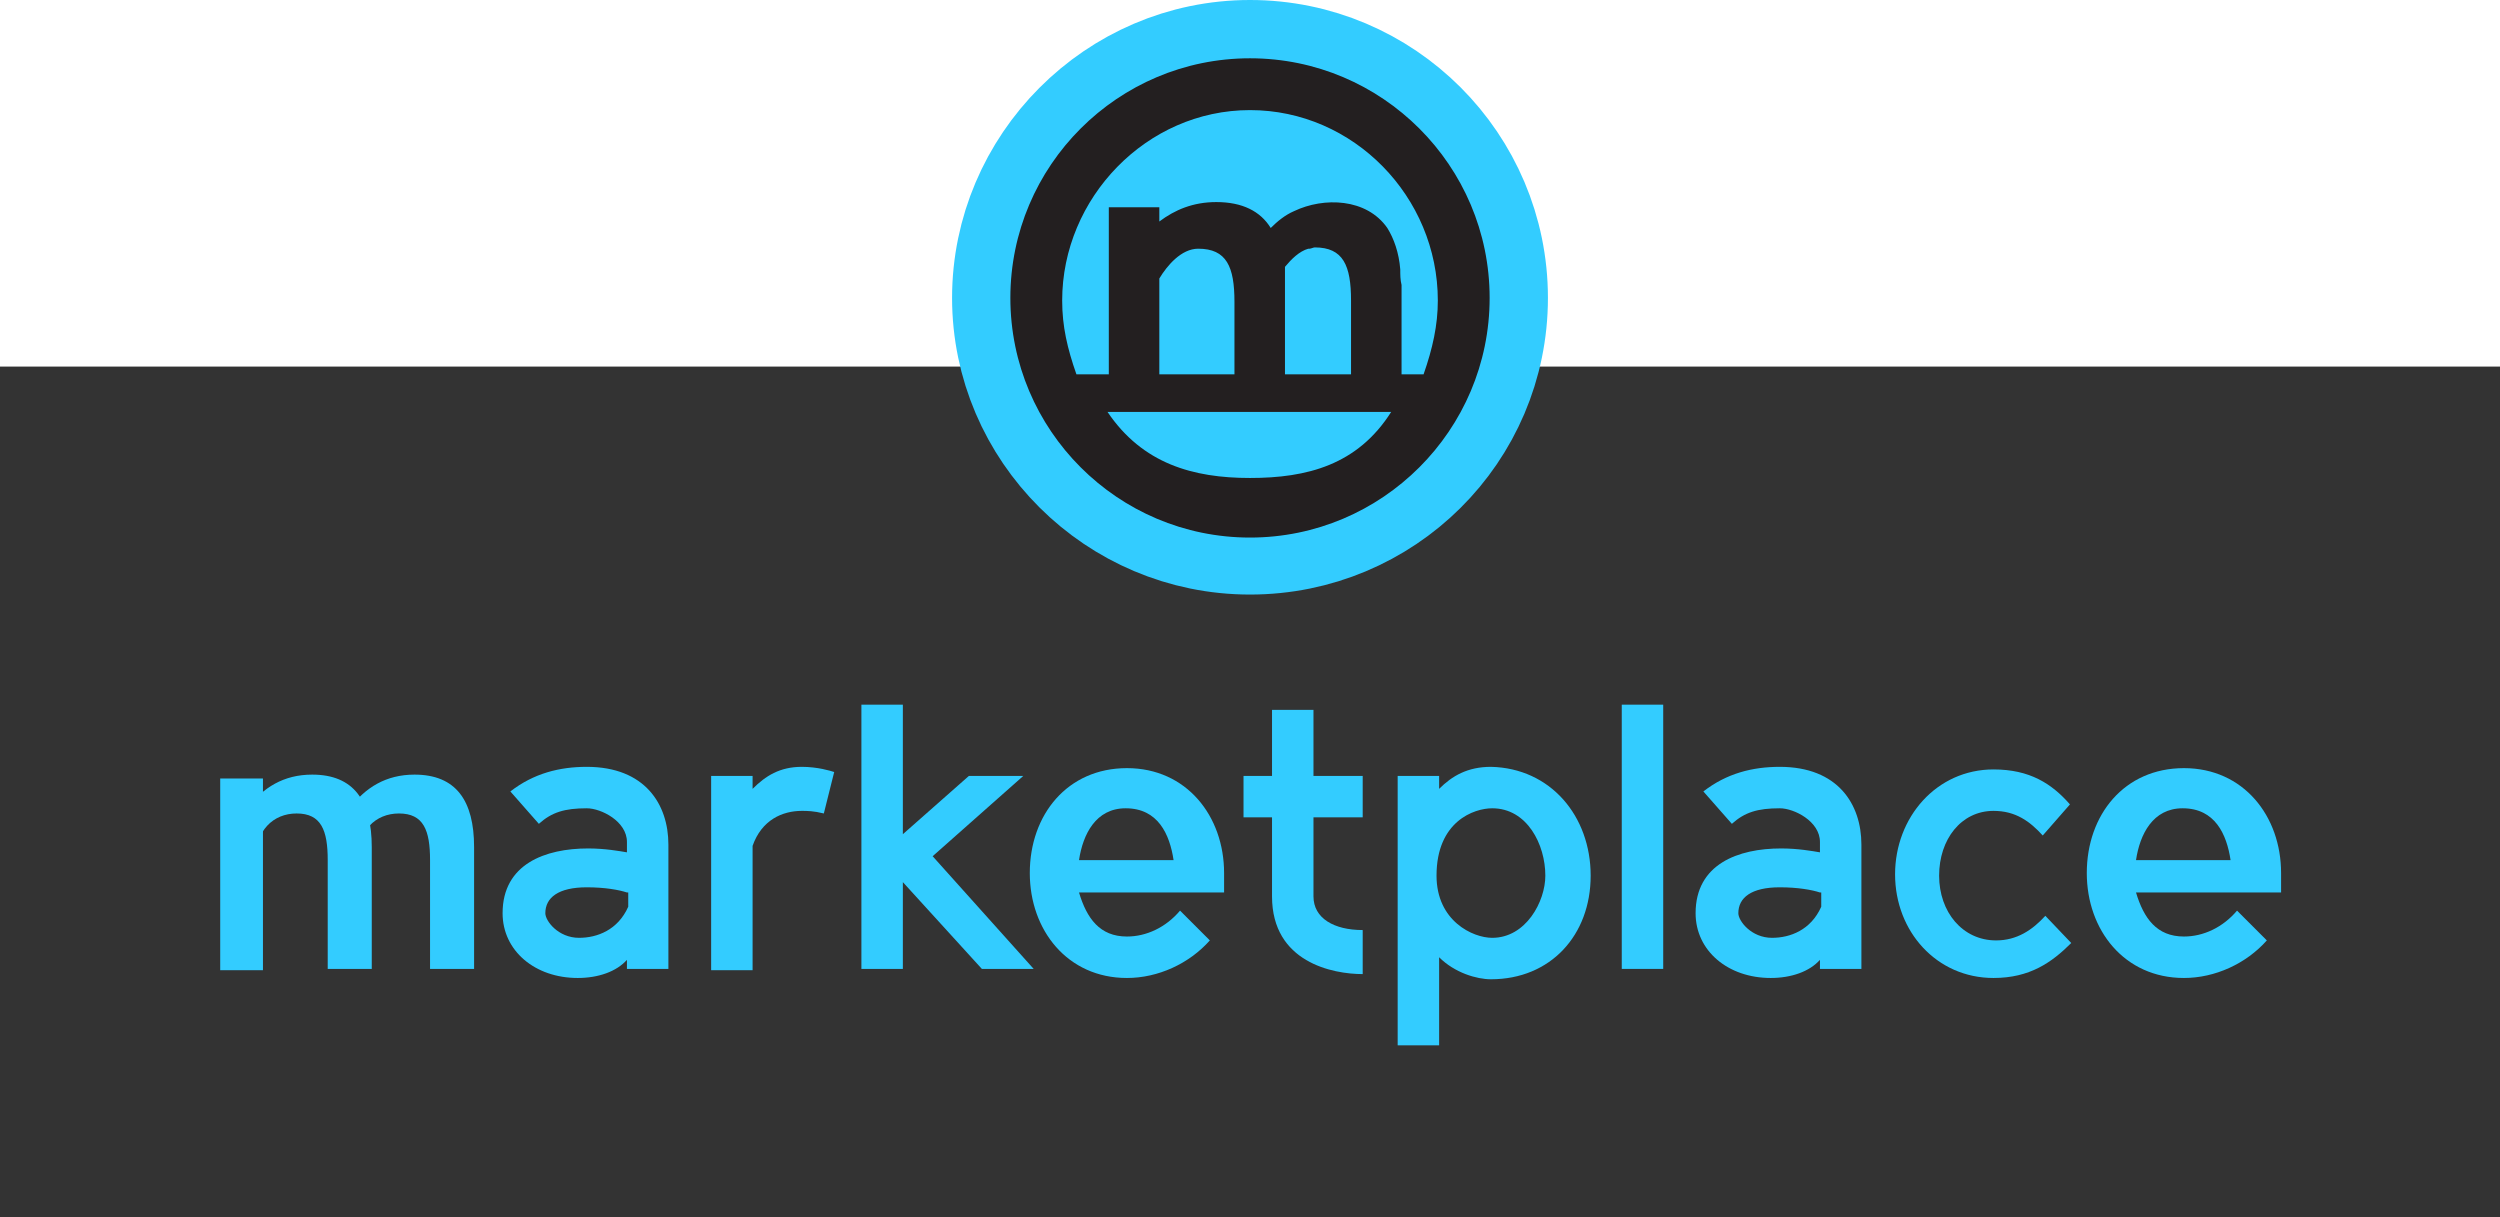
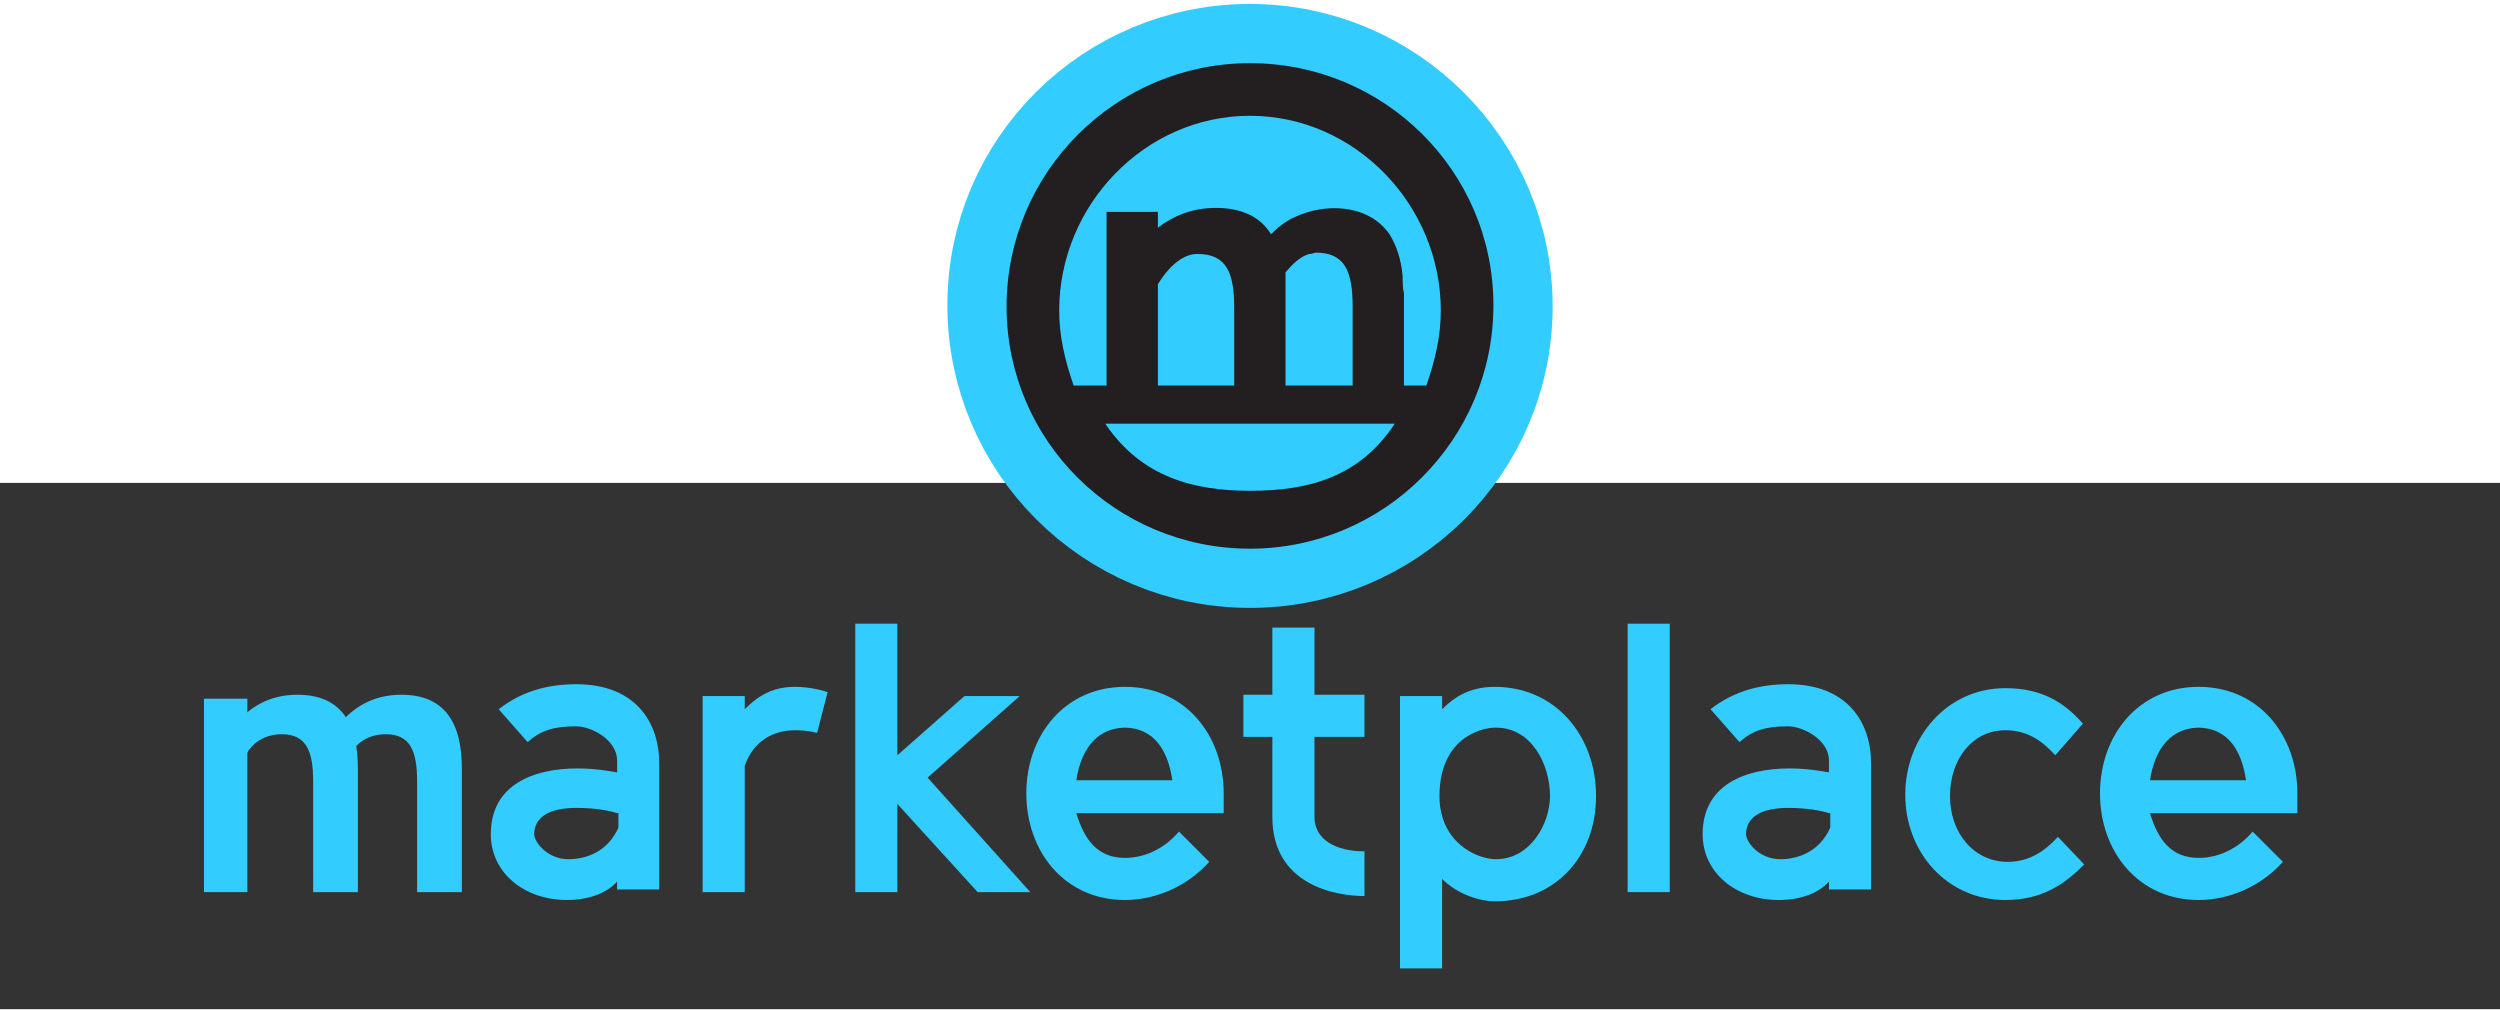
- <svg xmlns="http://www.w3.org/2000/svg" version="1.1" id="Layer_1" x="0px" y="0px" viewBox="0 0 193 93.9" enable-background="new 0 0 193 93.9" xml:space="preserve">
-   <rect x="0" y="28.3" fill="#333333" width="193" height="65.7" />
+ <svg xmlns="http://www.w3.org/2000/svg" version="1.1" id="Layer_1" x="0px" y="0px" viewBox="0 0 190 76.7" enable-background="new 0 0 190 76.7" xml:space="preserve">
+   <rect x="0" y="36.7" fill="#333333" width="190" height="40" />
  <g>
-     <path fill="#33CCFF" stroke="#33CCFF" stroke-width="9" stroke-miterlimit="10" d="M96.5,41.4C86.3,41.4,78,33.1,78,23   S86.3,4.5,96.5,4.5S115,12.8,115,23S106.7,41.4,96.5,41.4z" />
+     <path fill="#33CCFF" stroke="#33CCFF" stroke-width="9" stroke-miterlimit="10" d="M95,41.7c-10.2,0-18.5-8.3-18.5-18.5   S84.8,4.8,95,4.8s18.5,8.3,18.5,18.5S105.2,41.7,95,41.7z" />
    <g>
-       <path fill="#231F20" d="M96.5,4.5C86.3,4.5,78,12.8,78,23s8.3,18.5,18.5,18.5S115,33.2,115,23S106.7,4.5,96.5,4.5z M96.5,8.5    c8,0,14.5,6.7,14.5,14.7c0,1.9-0.4,3.7-1.1,5.7H83.1c-0.7-2-1.1-3.7-1.1-5.7C82,15.3,88.5,8.5,96.5,8.5z M96.5,36.9    c-4.4,0-8.3-1.1-11-5.1h21.9C104.8,35.9,100.9,36.9,96.5,36.9z" />
+       <path fill="#231F20" d="M95,4.8c-10.2,0-18.5,8.3-18.5,18.5S84.8,41.7,95,41.7s18.5-8.3,18.5-18.5S105.2,4.8,95,4.8z M95,8.8    c8,0,14.5,6.8,14.5,14.8c0,1.9-0.4,3.7-1.1,5.7H81.6c-0.7-2-1.1-3.8-1.1-5.7C80.5,15.6,87,8.8,95,8.8z M95,37.3    c-4.4,0-8.3-1.1-11-5.1H106C103.3,36.3,99.4,37.3,95,37.3z" />
      <g>
        <g>
-           <path fill="#231F20" d="M108.1,20.8c-0.1-1.3-0.5-2.4-1-3.2c-1.6-2.3-4.9-2.4-7.2-1.3c-0.7,0.3-1.3,0.8-1.8,1.3      c-0.8-1.3-2.2-2-4.2-2c-1.8,0-3.2,0.6-4.4,1.5V16h-3.9v14.4h3.9v-7v-1.9c0.6-1,1.7-2.3,3-2.3c2.2,0,2.8,1.4,2.8,4.1v7.1h3.9      v-7.6c0-0.5,0-1.6,0-2.2c0.5-0.6,1.1-1.2,1.8-1.4c0,0,0.1,0,0.1,0c0.1,0,0.3-0.1,0.4-0.1c2.2,0,2.8,1.4,2.8,4.1c0,0,0,7.1,0,7.1      h3.9v-7.6v-0.7C108.1,21.6,108.1,21.2,108.1,20.8z" />
+           <path fill="#231F20" d="M106.6,21c-0.1-1.3-0.5-2.4-1-3.2c-1.6-2.3-4.9-2.4-7.2-1.3c-0.7,0.3-1.3,0.8-1.8,1.3      c-0.8-1.3-2.2-2-4.2-2c-1.8,0-3.2,0.6-4.4,1.5v-1.2h-3.9v14.4H88v-7v-1.9c0.6-1,1.7-2.3,3-2.3c2.2,0,2.8,1.4,2.8,4.1v7.1h3.9      v-7.6c0-0.5,0-1.6,0-2.2c0.5-0.6,1.1-1.2,1.8-1.4c0,0,0.1,0,0.1,0c0.1,0,0.3-0.1,0.4-0.1c2.2,0,2.8,1.4,2.8,4.1c0,0,0,7.1,0,7.1      h3.9V23v-0.7C106.6,21.9,106.6,21.4,106.6,21z" />
        </g>
      </g>
    </g>
  </g>
  <g>
-     <path fill="#33CCFF" d="M48.4,74.8v-0.7c-0.8,0.9-2.2,1.4-3.8,1.4c-3.3,0-5.8-2.1-5.8-5c0-3.8,3.3-5,6.6-5c1.3,0,2.4,0.2,3,0.3V65   c0-1.6-2-2.6-3.1-2.6c-1.7,0-2.7,0.3-3.7,1.2l-2.2-2.5c1.8-1.4,3.8-1.9,5.9-1.9c4.5,0,6.3,2.9,6.3,6v9.6H48.4z M48.4,68.9   c-0.6-0.2-1.7-0.4-3.1-0.4c-2.2,0-3.2,0.8-3.2,2c0,0.6,1,1.9,2.6,1.9c1.4,0,3-0.6,3.8-2.4V68.9z" />
-     <path fill="#33CCFF" d="M63.6,62.8c-0.8-0.2-1.3-0.2-1.7-0.2c-1.5,0-3.1,0.7-3.8,2.7v9.6h-3.2V59.9h3.2v1c1-1,2.1-1.7,3.8-1.7   c1.2,0,2.2,0.3,2.5,0.4L63.6,62.8z" />
-     <path fill="#33CCFF" d="M75.8,74.8l-6.1-6.7v6.7h-3.2V54.4h3.2v10l5.1-4.5H79l-7,6.2l7.8,8.7H75.8z" />
-     <path fill="#33CCFF" d="M83.3,68.9c0.6,2,1.6,3.4,3.7,3.4c1.5,0,3-0.7,4.1-2l2.3,2.3c-1.6,1.8-4,2.9-6.4,2.9   c-4.6,0-7.5-3.7-7.5-8.1c0-4.5,2.9-8.1,7.5-8.1s7.5,3.7,7.5,8.1v1.5H83.3z M83.3,66.4h7.3c-0.3-2-1.2-4-3.7-4   C84.6,62.4,83.6,64.4,83.3,66.4z" />
-     <path fill="#33CCFF" d="M98.2,63.1H96v-3.2h2.2v-5.1h3.2v5.1h3.8v3.2h-3.8v6.1c0,1.7,1.6,2.6,3.8,2.6v3.4c-2.3,0-7-0.9-7-6V63.1z" />
-     <path fill="#33CCFF" d="M122.8,67.6c0,4.6-3.1,8-7.7,8c-1.1,0-2.8-0.5-4-1.7v6.8h-3.2V59.9h3.2v1c1-1,2.2-1.7,4-1.7   C119.7,59.3,122.8,63,122.8,67.6z M119.3,67.6c0-2.4-1.4-5.2-4.1-5.2c-1.4,0-4.3,1-4.3,5.2c0,3.5,2.8,4.8,4.3,4.8   C117.8,72.4,119.3,69.6,119.3,67.6z" />
-     <path fill="#33CCFF" d="M125.2,74.8V54.4h3.2v20.4H125.2z" />
-     <path fill="#33CCFF" d="M140.5,74.8v-0.7c-0.8,0.9-2.2,1.4-3.8,1.4c-3.3,0-5.8-2.1-5.8-5c0-3.8,3.3-5,6.6-5c1.3,0,2.4,0.2,3,0.3V65   c0-1.6-2-2.6-3.1-2.6c-1.7,0-2.7,0.3-3.7,1.2l-2.2-2.5c1.8-1.4,3.8-1.9,5.9-1.9c4.5,0,6.3,2.9,6.3,6v9.6H140.5z M140.5,68.9   c-0.6-0.2-1.7-0.4-3.1-0.4c-2.2,0-3.2,0.8-3.2,2c0,0.6,1,1.9,2.6,1.9c1.4,0,3-0.6,3.8-2.4V68.9z" />
-     <path fill="#33CCFF" d="M164.9,68.9c0.6,2,1.6,3.4,3.7,3.4c1.5,0,3-0.7,4.1-2l2.3,2.3c-1.6,1.8-4,2.9-6.4,2.9   c-4.6,0-7.5-3.7-7.5-8.1c0-4.5,2.9-8.1,7.5-8.1c4.6,0,7.5,3.7,7.5,8.1v1.5H164.9z M164.9,66.4h7.3c-0.3-2-1.2-4-3.7-4   C166.2,62.4,165.2,64.4,164.9,66.4z" />
+     <path fill="#33CCFF" d="M46.9,67.8V67c-0.8,0.9-2.2,1.4-3.8,1.4c-3.3,0-5.8-2.1-5.8-5c0-3.8,3.3-5,6.6-5c1.3,0,2.4,0.2,3,0.3v-0.9   c0-1.6-2-2.6-3.1-2.6c-1.7,0-2.7,0.3-3.7,1.2l-2.2-2.5c1.8-1.4,3.8-1.9,5.9-1.9c4.5,0,6.3,2.9,6.3,6v9.6H46.9z M46.9,61.8   c-0.6-0.2-1.7-0.4-3.1-0.4c-2.2,0-3.2,0.8-3.2,2c0,0.6,1,1.9,2.6,1.9c1.4,0,3-0.6,3.8-2.4V61.8z" />
+     <path fill="#33CCFF" d="M62.1,55.7c-0.8-0.2-1.3-0.2-1.7-0.2c-1.5,0-3.1,0.7-3.8,2.7v9.6h-3.2V52.9h3.2v1c1-1,2.1-1.7,3.8-1.7   c1.2,0,2.2,0.3,2.5,0.4L62.1,55.7z" />
+     <path fill="#33CCFF" d="M74.3,67.8l-6.1-6.7v6.7H65V47.4h3.2v10l5.1-4.5h4.2l-7,6.2l7.8,8.7H74.3z" />
+     <path fill="#33CCFF" d="M81.8,61.8c0.6,2,1.6,3.4,3.7,3.4c1.5,0,3-0.7,4.1-2l2.3,2.3c-1.6,1.8-4,2.9-6.4,2.9   c-4.6,0-7.5-3.7-7.5-8.1s2.9-8.1,7.5-8.1s7.5,3.7,7.5,8.1v1.5H81.8z M81.8,59.3h7.3c-0.3-2-1.2-4-3.7-4   C83.1,55.4,82.1,57.3,81.8,59.3z" />
+     <path fill="#33CCFF" d="M96.7,56h-2.2v-3.2h2.2v-5.1h3.2v5.1h3.8V56h-3.8v6.1c0,1.7,1.6,2.6,3.8,2.6v3.4c-2.3,0-7-0.9-7-6V56z" />
+     <path fill="#33CCFF" d="M121.3,60.5c0,4.6-3.1,8-7.7,8c-1.1,0-2.8-0.5-4-1.7v6.8h-3.2V52.9h3.2v1c1-1,2.2-1.7,4-1.7   C118.2,52.2,121.3,55.9,121.3,60.5z M117.8,60.5c0-2.4-1.4-5.2-4.1-5.2c-1.4,0-4.3,1-4.3,5.2c0,3.5,2.8,4.8,4.3,4.8   C116.3,65.3,117.8,62.6,117.8,60.5z" />
+     <path fill="#33CCFF" d="M123.7,67.8V47.4h3.2v20.4H123.7z" />
+     <path fill="#33CCFF" d="M139,67.8V67c-0.8,0.9-2.2,1.4-3.8,1.4c-3.3,0-5.8-2.1-5.8-5c0-3.8,3.3-5,6.6-5c1.3,0,2.4,0.2,3,0.3v-0.9   c0-1.6-2-2.6-3.1-2.6c-1.7,0-2.7,0.3-3.7,1.2l-2.2-2.5c1.8-1.4,3.8-1.9,5.9-1.9c4.5,0,6.3,2.9,6.3,6v9.6H139z M139,61.8   c-0.6-0.2-1.7-0.4-3.1-0.4c-2.2,0-3.2,0.8-3.2,2c0,0.6,1,1.9,2.6,1.9c1.4,0,3-0.6,3.8-2.4V61.8z" />
+     <path fill="#33CCFF" d="M163.4,61.8c0.6,2,1.6,3.4,3.7,3.4c1.5,0,3-0.7,4.1-2l2.3,2.3c-1.6,1.8-4,2.9-6.4,2.9   c-4.6,0-7.5-3.7-7.5-8.1s2.9-8.1,7.5-8.1c4.6,0,7.5,3.7,7.5,8.1v1.5H163.4z M163.4,59.3h7.3c-0.3-2-1.2-4-3.7-4   C164.7,55.4,163.7,57.3,163.4,59.3z" />
    <g>
-       <polygon fill="#33CCFF" points="20.3,66.6 20.3,74.9 17,74.9 17,60.1 20.3,60.1 20.3,62.4   " />
-       <path fill="#33CCFF" d="M19.1,62.4c1.2-1.6,2.8-2.6,5-2.6c3.2,0,4.6,2,4.6,5.6v9.4h-3.4v-8.4c0-2.3-0.5-3.6-2.4-3.6    c-1.8,0-3.2,1.3-3.2,3.7L19.1,62.4z" />
-       <path fill="#33CCFF" d="M27,62.4c1.2-1.6,2.8-2.6,5-2.6c3.2,0,4.6,2,4.6,5.6v9.4h-3.4v-8.4c0-2.3-0.5-3.6-2.4-3.6    c-1.8,0-3.2,1.3-3.2,3.7L27,62.4z" />
+       <polygon fill="#33CCFF" points="18.8,59.5 18.8,67.8 15.5,67.8 15.5,53.1 18.8,53.1 18.8,55.3   " />
+       <path fill="#33CCFF" d="M17.6,55.4c1.2-1.6,2.8-2.6,5-2.6c3.2,0,4.6,2,4.6,5.6v9.4h-3.4v-8.4c0-2.3-0.5-3.6-2.4-3.6    c-1.8,0-3.2,1.3-3.2,3.7L17.6,55.4z" />
+       <path fill="#33CCFF" d="M25.5,55.4c1.2-1.6,2.8-2.6,5-2.6c3.2,0,4.6,2,4.6,5.6v9.4h-3.4v-8.4c0-2.3-0.5-3.6-2.4-3.6    c-1.8,0-3.2,1.3-3.2,3.7L25.5,55.4z" />
    </g>
-     <path fill="#33CCFF" d="M153.9,75.5c-4.4,0-7.6-3.6-7.6-8c0-4.4,3.2-8.1,7.6-8.1c2.8,0,4.5,1.1,5.9,2.7l-2.1,2.4   c-1-1.1-2.1-1.9-3.8-1.9c-2.5,0-4.2,2.2-4.2,5c0,2.8,1.8,5,4.4,5c1.6,0,2.8-0.8,3.8-1.9l2,2.1C158.4,74.3,156.7,75.5,153.9,75.5z" />
+     <path fill="#33CCFF" d="M152.4,68.4c-4.4,0-7.6-3.6-7.6-8s3.2-8.1,7.6-8.1c2.8,0,4.5,1.1,5.9,2.7l-2.1,2.4c-1-1.1-2.1-1.9-3.8-1.9   c-2.5,0-4.2,2.2-4.2,5c0,2.8,1.8,5,4.4,5c1.6,0,2.8-0.8,3.8-1.9l2,2.1C156.9,67.2,155.2,68.4,152.4,68.4z" />
  </g>
</svg>
